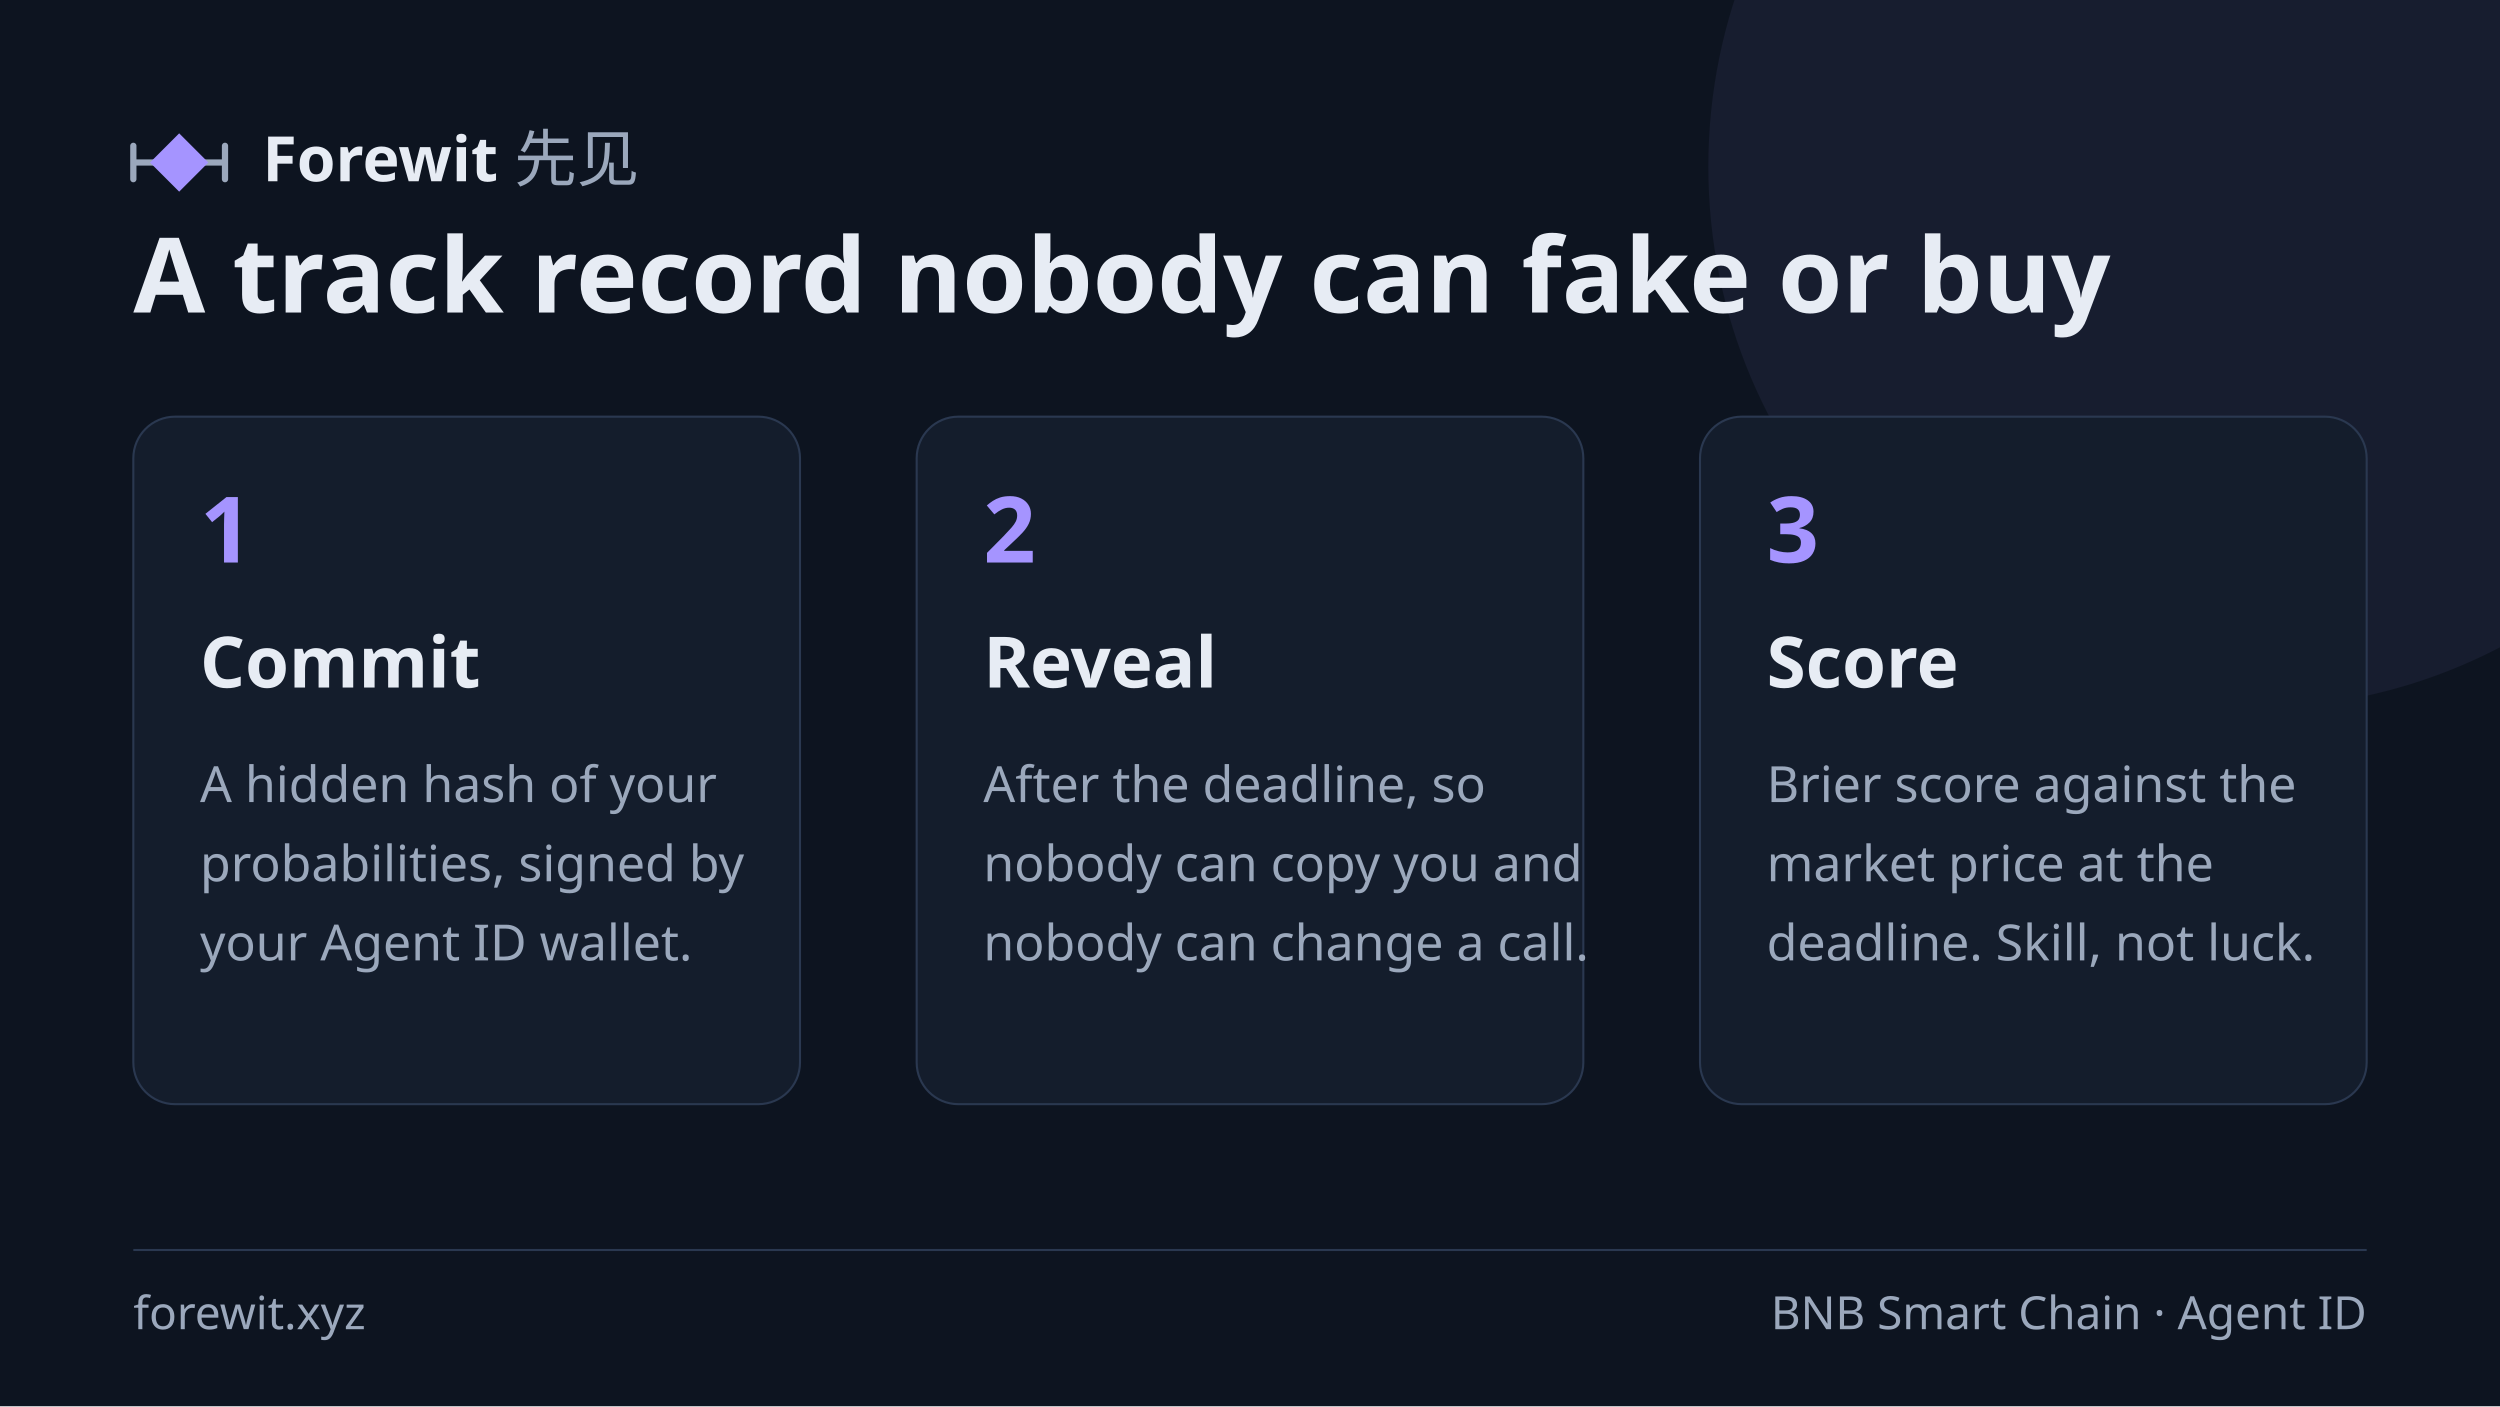
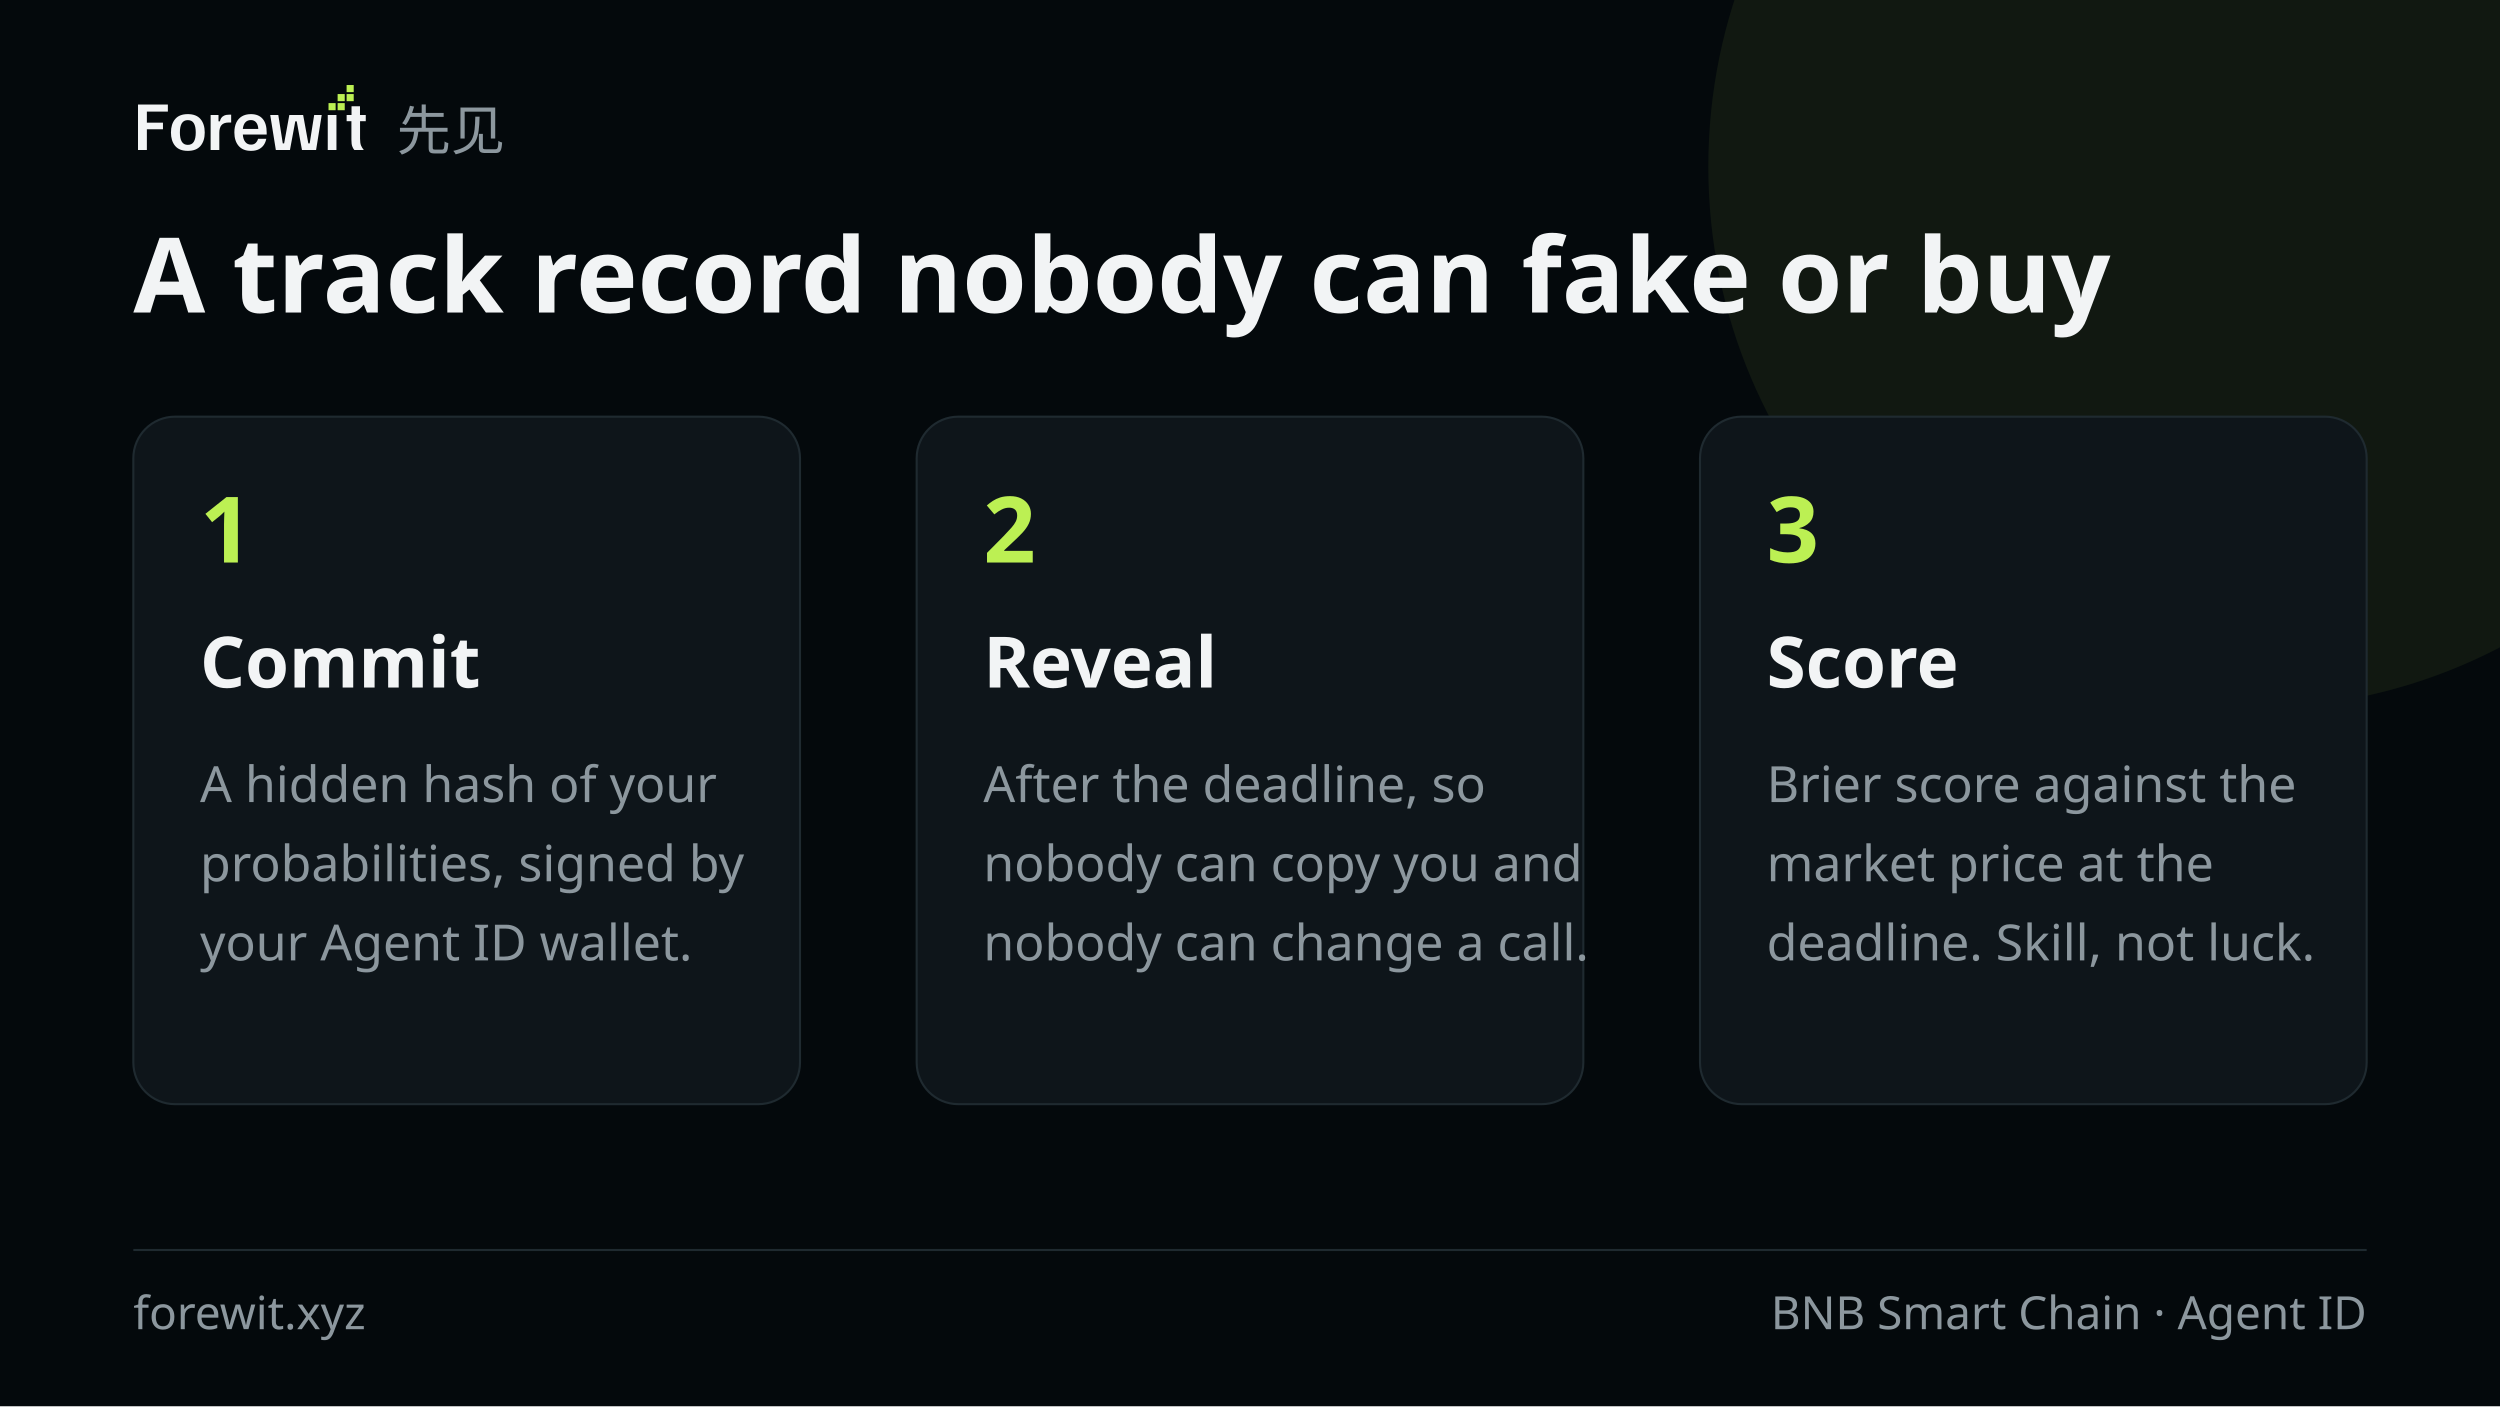
<svg xmlns="http://www.w3.org/2000/svg" width="1200" height="675" viewBox="0 0 1200 675" font-family="'Segoe UI', 'Microsoft YaHei', 'PingFang SC', sans-serif">
-   <rect width="1200" height="675" fill="#0d1420" />
-   <circle cx="1080" cy="80" r="260" fill="#a594ff" opacity="0.07" />
-   <g transform="translate(64 56)">
-     <path d="M0 22h44M0 14v16M44 14v16" stroke="#9ba8bc" stroke-width="3" stroke-linecap="round" fill="none" />
-     <path d="M22 8l14 14-14 14-14-14z" fill="#a594ff" />
-     <text x="62" y="31" font-size="30" font-weight="700" fill="#e7ecf4">Forewit <tspan fill="#9ba8bc" font-weight="400">先见</tspan>
-     </text>
+   <rect width="1200" height="675" fill="#04090C" />
+   <circle cx="1080" cy="80" r="260" fill="#BCF053" opacity="0.07" />
+   <g transform="translate(64 72) scale(0.028)">
+     <path fill="#F2F4F5" d="M80 0V-780H592V-658H232V-469H508V-355H232V0ZM934 15Q788 15 716.5 -70.5Q645 -156 645 -300Q645 -444 716.5 -529.5Q788 -615 934 -615Q1080 -615 1152.0 -529.5Q1224 -444 1224 -300Q1224 -156 1152.0 -70.5Q1080 15 934 15ZM934 -88Q1005 -88 1037.5 -142.5Q1070 -197 1070 -300Q1070 -404 1037.5 -458.0Q1005 -512 934 -512Q864 -512 831.0 -458.0Q798 -404 798 -300Q798 -197 831.0 -142.5Q864 -88 934 -88ZM1325 0V-600H1460V-492H1484Q1490 -521 1506.0 -547.0Q1522 -573 1556.0 -589.5Q1590 -606 1648 -606H1677V-471H1636Q1550 -471 1512.0 -427.0Q1474 -383 1474 -294V0ZM2017 15Q1878 15 1805.0 -70.5Q1732 -156 1732 -301Q1732 -398 1764.5 -468.0Q1797 -538 1860.5 -576.5Q1924 -615 2016 -615Q2147 -615 2216.5 -534.5Q2286 -454 2286 -298V-265H1877Q1882 -186 1918.0 -139.0Q1954 -92 2018 -92Q2067 -92 2097.0 -121.0Q2127 -150 2138 -192H2279Q2269 -136 2238.0 -89.0Q2207 -42 2152.5 -13.5Q2098 15 2017 15ZM1877 -361H2142Q2138 -433 2105.5 -473.0Q2073 -513 2015 -513Q1956 -513 1920.5 -474.5Q1885 -436 1877 -361ZM2443 0 2347 -598V-600H2485L2562 -113H2585L2674 -600H2911L3000 -113H3023L3100 -600H3229V-598L3133 0H2891L2801 -491H2776L2685 0ZM3333 0V-600H3482V0ZM3788.5 0Q3765.5 -27 3752.0 -65.0Q3738.5 -103 3738.5 -179V-494H3656.5V-600H3740.5V-750H3885.5V-600H3984.5V-494H3886.5V-196Q3886.5 -116 3904.5 -74.5Q3922.5 -33 3947.5 -6V0Z" />
+     <path fill="#BCF053" d="M3346 -804h122v122h-122zM3502 -804h122v122h-122zM3502 -959h122v122h-122zM3656 -959h122v122h-122zM3656 -1114h122v122h-122z" />
  </g>
-   <text x="64" y="150" font-size="50" font-weight="700" fill="#e7ecf4">A track record nobody can fake or buy</text>
+   <text x="190.392" y="72" font-size="26" fill="#8C979E">先见</text>
+   <text x="64" y="150" font-size="50" font-weight="700" fill="#F2F4F5">A track record nobody can fake or buy</text>
  <g transform="translate(64 200)">
-     <rect width="320" height="330" rx="20" fill="#141d2c" stroke="#2a3850" />
-     <text x="32" y="70" font-size="44" font-weight="700" fill="#a594ff">1</text>
-     <text x="32" y="130" font-size="34" font-weight="700" fill="#e7ecf4">Commit</text>
-     <text x="32" y="185" font-size="24" fill="#9ba8bc">A hidden hash of your</text>
-     <text x="32" y="223" font-size="24" fill="#9ba8bc">probabilities, signed by</text>
-     <text x="32" y="261" font-size="24" fill="#9ba8bc">your Agent ID wallet.</text>
+     <rect width="320" height="330" rx="20" fill="#0E151A" stroke="#1F2A30" />
+     <text x="32" y="70" font-size="44" font-weight="700" fill="#BCF053">1</text>
+     <text x="32" y="130" font-size="34" font-weight="700" fill="#F2F4F5">Commit</text>
+     <text x="32" y="185" font-size="24" fill="#8C979E">A hidden hash of your</text>
+     <text x="32" y="223" font-size="24" fill="#8C979E">probabilities, signed by</text>
+     <text x="32" y="261" font-size="24" fill="#8C979E">your Agent ID wallet.</text>
  </g>
  <g transform="translate(440 200)">
-     <rect width="320" height="330" rx="20" fill="#141d2c" stroke="#2a3850" />
-     <text x="32" y="70" font-size="44" font-weight="700" fill="#a594ff">2</text>
-     <text x="32" y="130" font-size="34" font-weight="700" fill="#e7ecf4">Reveal</text>
-     <text x="32" y="185" font-size="24" fill="#9ba8bc">After the deadline, so</text>
-     <text x="32" y="223" font-size="24" fill="#9ba8bc">nobody can copy you and</text>
-     <text x="32" y="261" font-size="24" fill="#9ba8bc">nobody can change a call.</text>
+     <rect width="320" height="330" rx="20" fill="#0E151A" stroke="#1F2A30" />
+     <text x="32" y="70" font-size="44" font-weight="700" fill="#BCF053">2</text>
+     <text x="32" y="130" font-size="34" font-weight="700" fill="#F2F4F5">Reveal</text>
+     <text x="32" y="185" font-size="24" fill="#8C979E">After the deadline, so</text>
+     <text x="32" y="223" font-size="24" fill="#8C979E">nobody can copy you and</text>
+     <text x="32" y="261" font-size="24" fill="#8C979E">nobody can change a call.</text>
  </g>
  <g transform="translate(816 200)">
-     <rect width="320" height="330" rx="20" fill="#141d2c" stroke="#2a3850" />
-     <text x="32" y="70" font-size="44" font-weight="700" fill="#a594ff">3</text>
-     <text x="32" y="130" font-size="34" font-weight="700" fill="#e7ecf4">Score</text>
-     <text x="32" y="185" font-size="24" fill="#9ba8bc">Brier score against the</text>
-     <text x="32" y="223" font-size="24" fill="#9ba8bc">market price at the</text>
-     <text x="32" y="261" font-size="24" fill="#9ba8bc">deadline. Skill, not luck.</text>
+     <rect width="320" height="330" rx="20" fill="#0E151A" stroke="#1F2A30" />
+     <text x="32" y="70" font-size="44" font-weight="700" fill="#BCF053">3</text>
+     <text x="32" y="130" font-size="34" font-weight="700" fill="#F2F4F5">Score</text>
+     <text x="32" y="185" font-size="24" fill="#8C979E">Brier score against the</text>
+     <text x="32" y="223" font-size="24" fill="#8C979E">market price at the</text>
+     <text x="32" y="261" font-size="24" fill="#8C979E">deadline. Skill, not luck.</text>
  </g>
-   <line x1="64" y1="600" x2="1136" y2="600" stroke="#2a3850" />
-   <text x="64" y="638" font-size="22" fill="#9ba8bc">forewit.xyz</text>
-   <text x="1136" y="638" font-size="22" fill="#9ba8bc" text-anchor="end">BNB Smart Chain · Agent ID</text>
+   <line x1="64" y1="600" x2="1136" y2="600" stroke="#1F2A30" />
+   <text x="64" y="638" font-size="22" fill="#8C979E">forewit.xyz</text>
+   <text x="1136" y="638" font-size="22" fill="#8C979E" text-anchor="end">BNB Smart Chain · Agent ID</text>
</svg>
